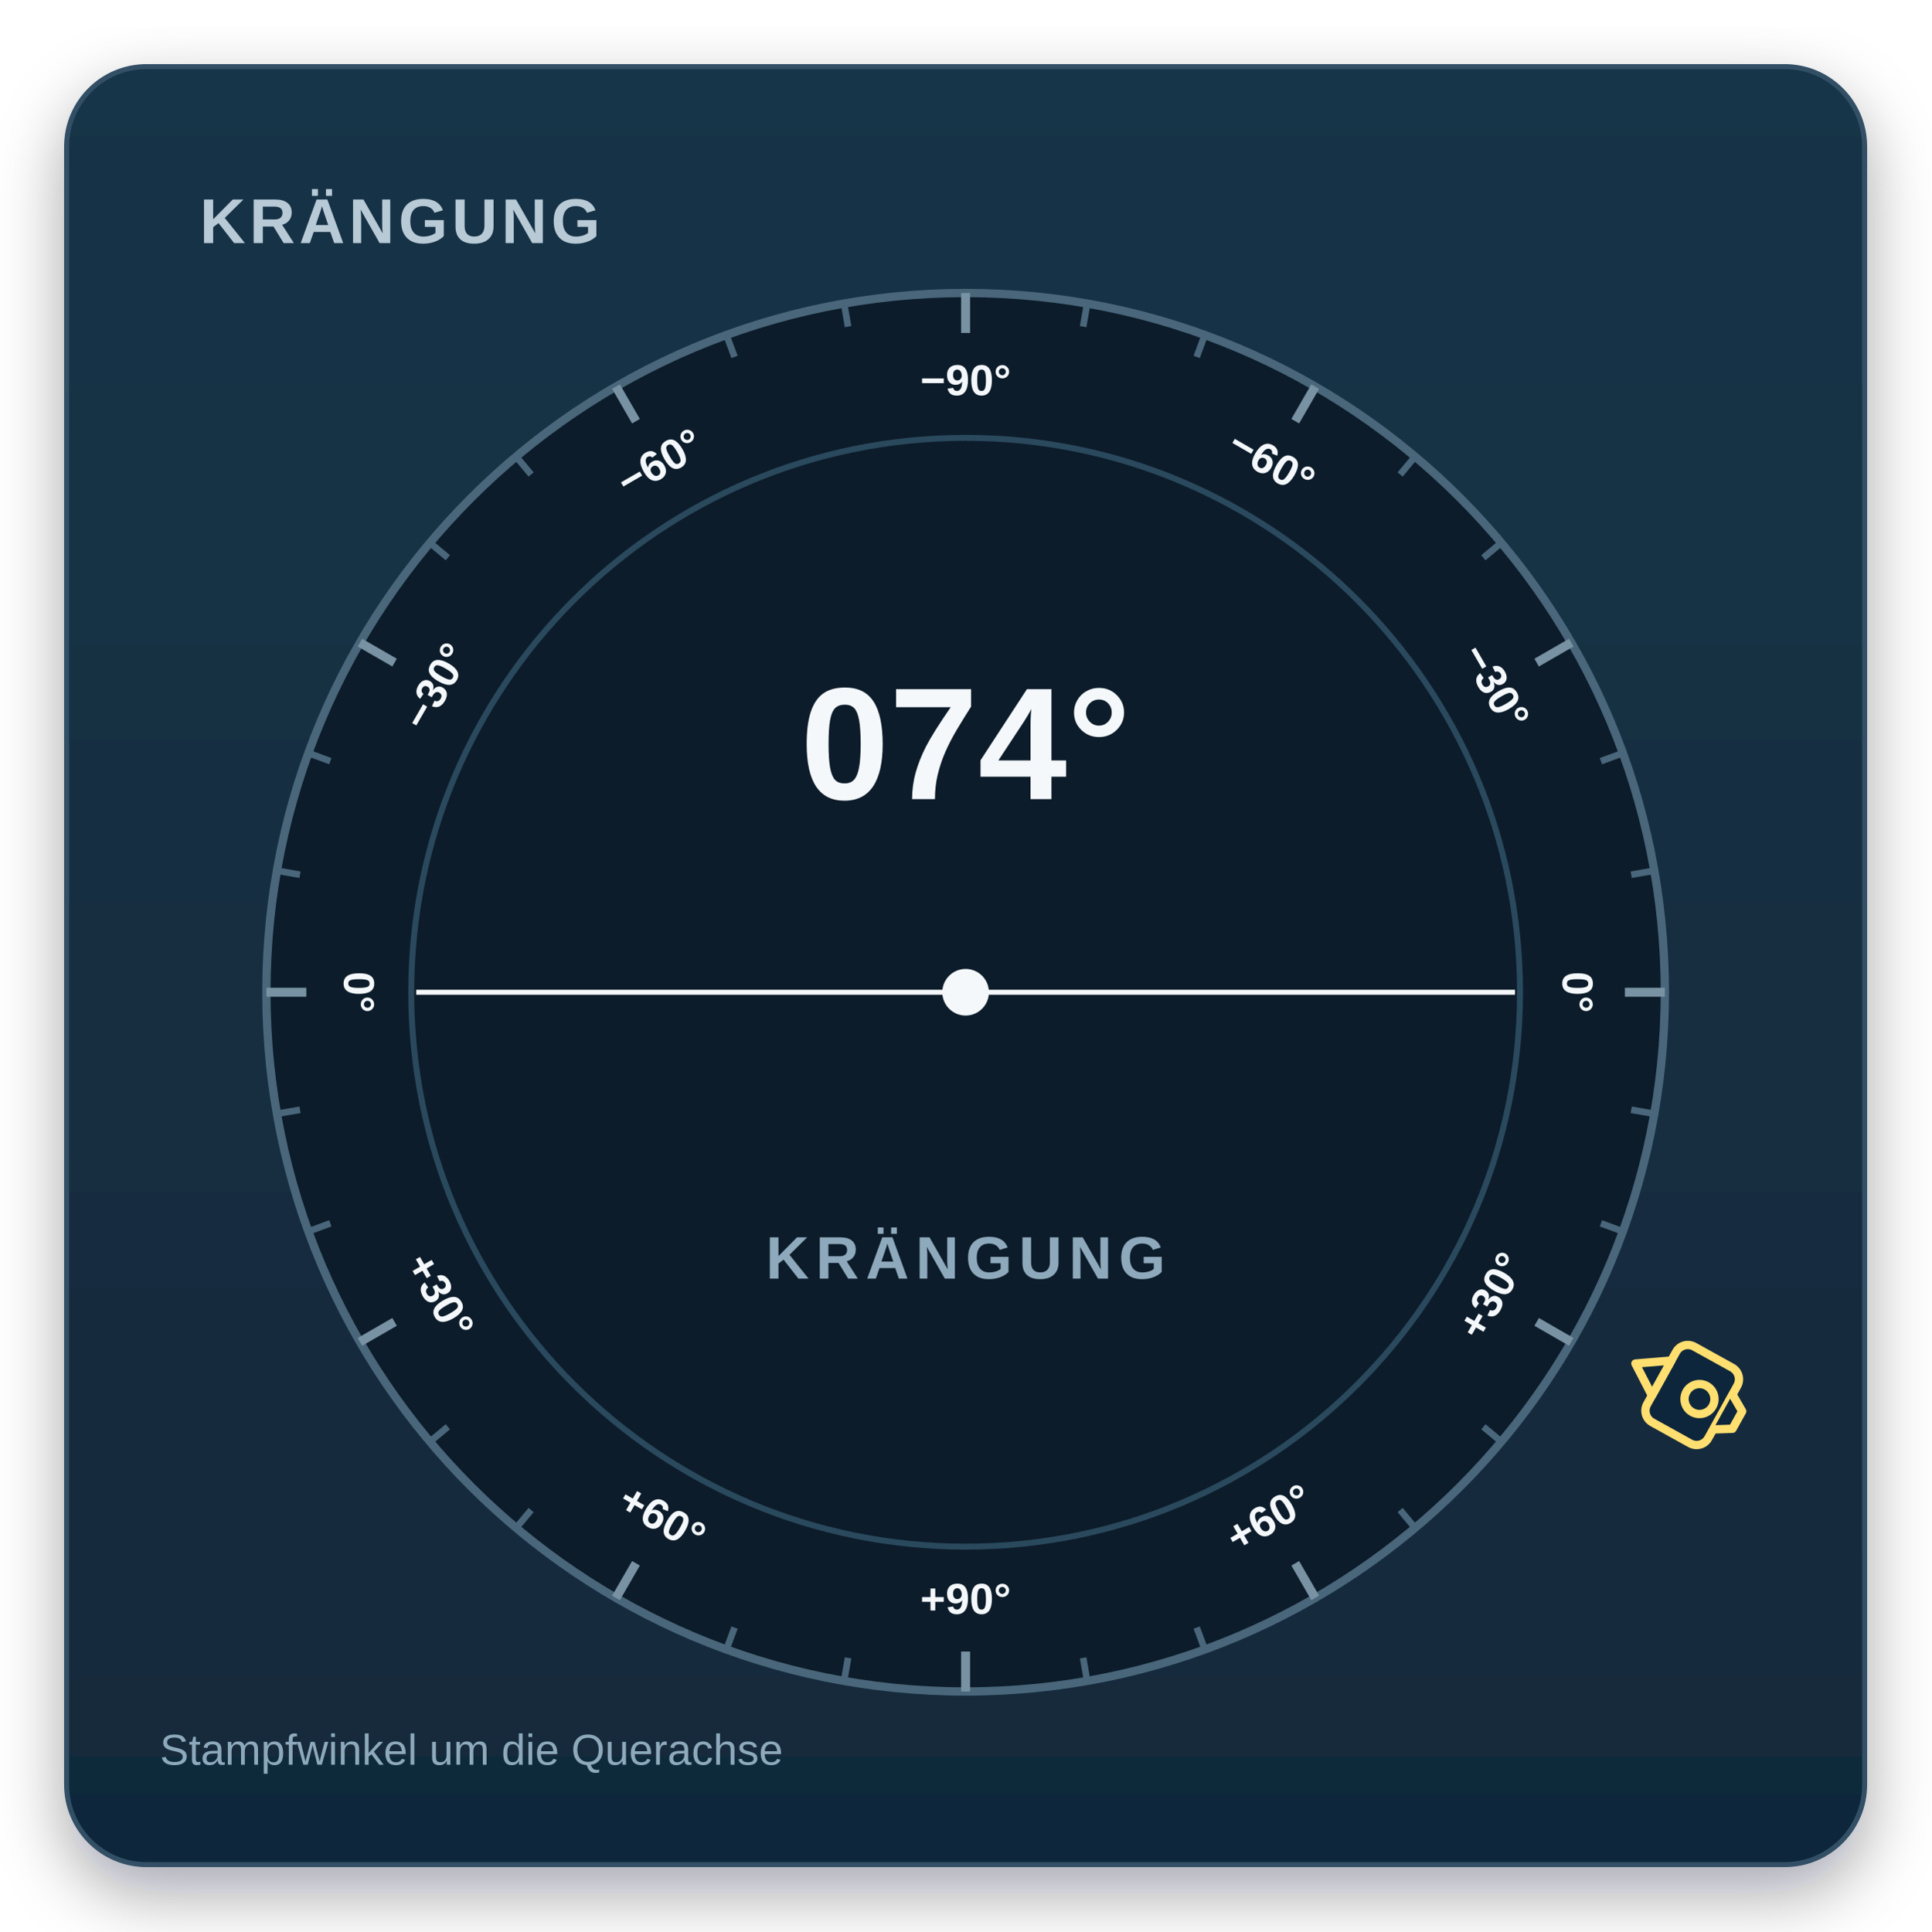
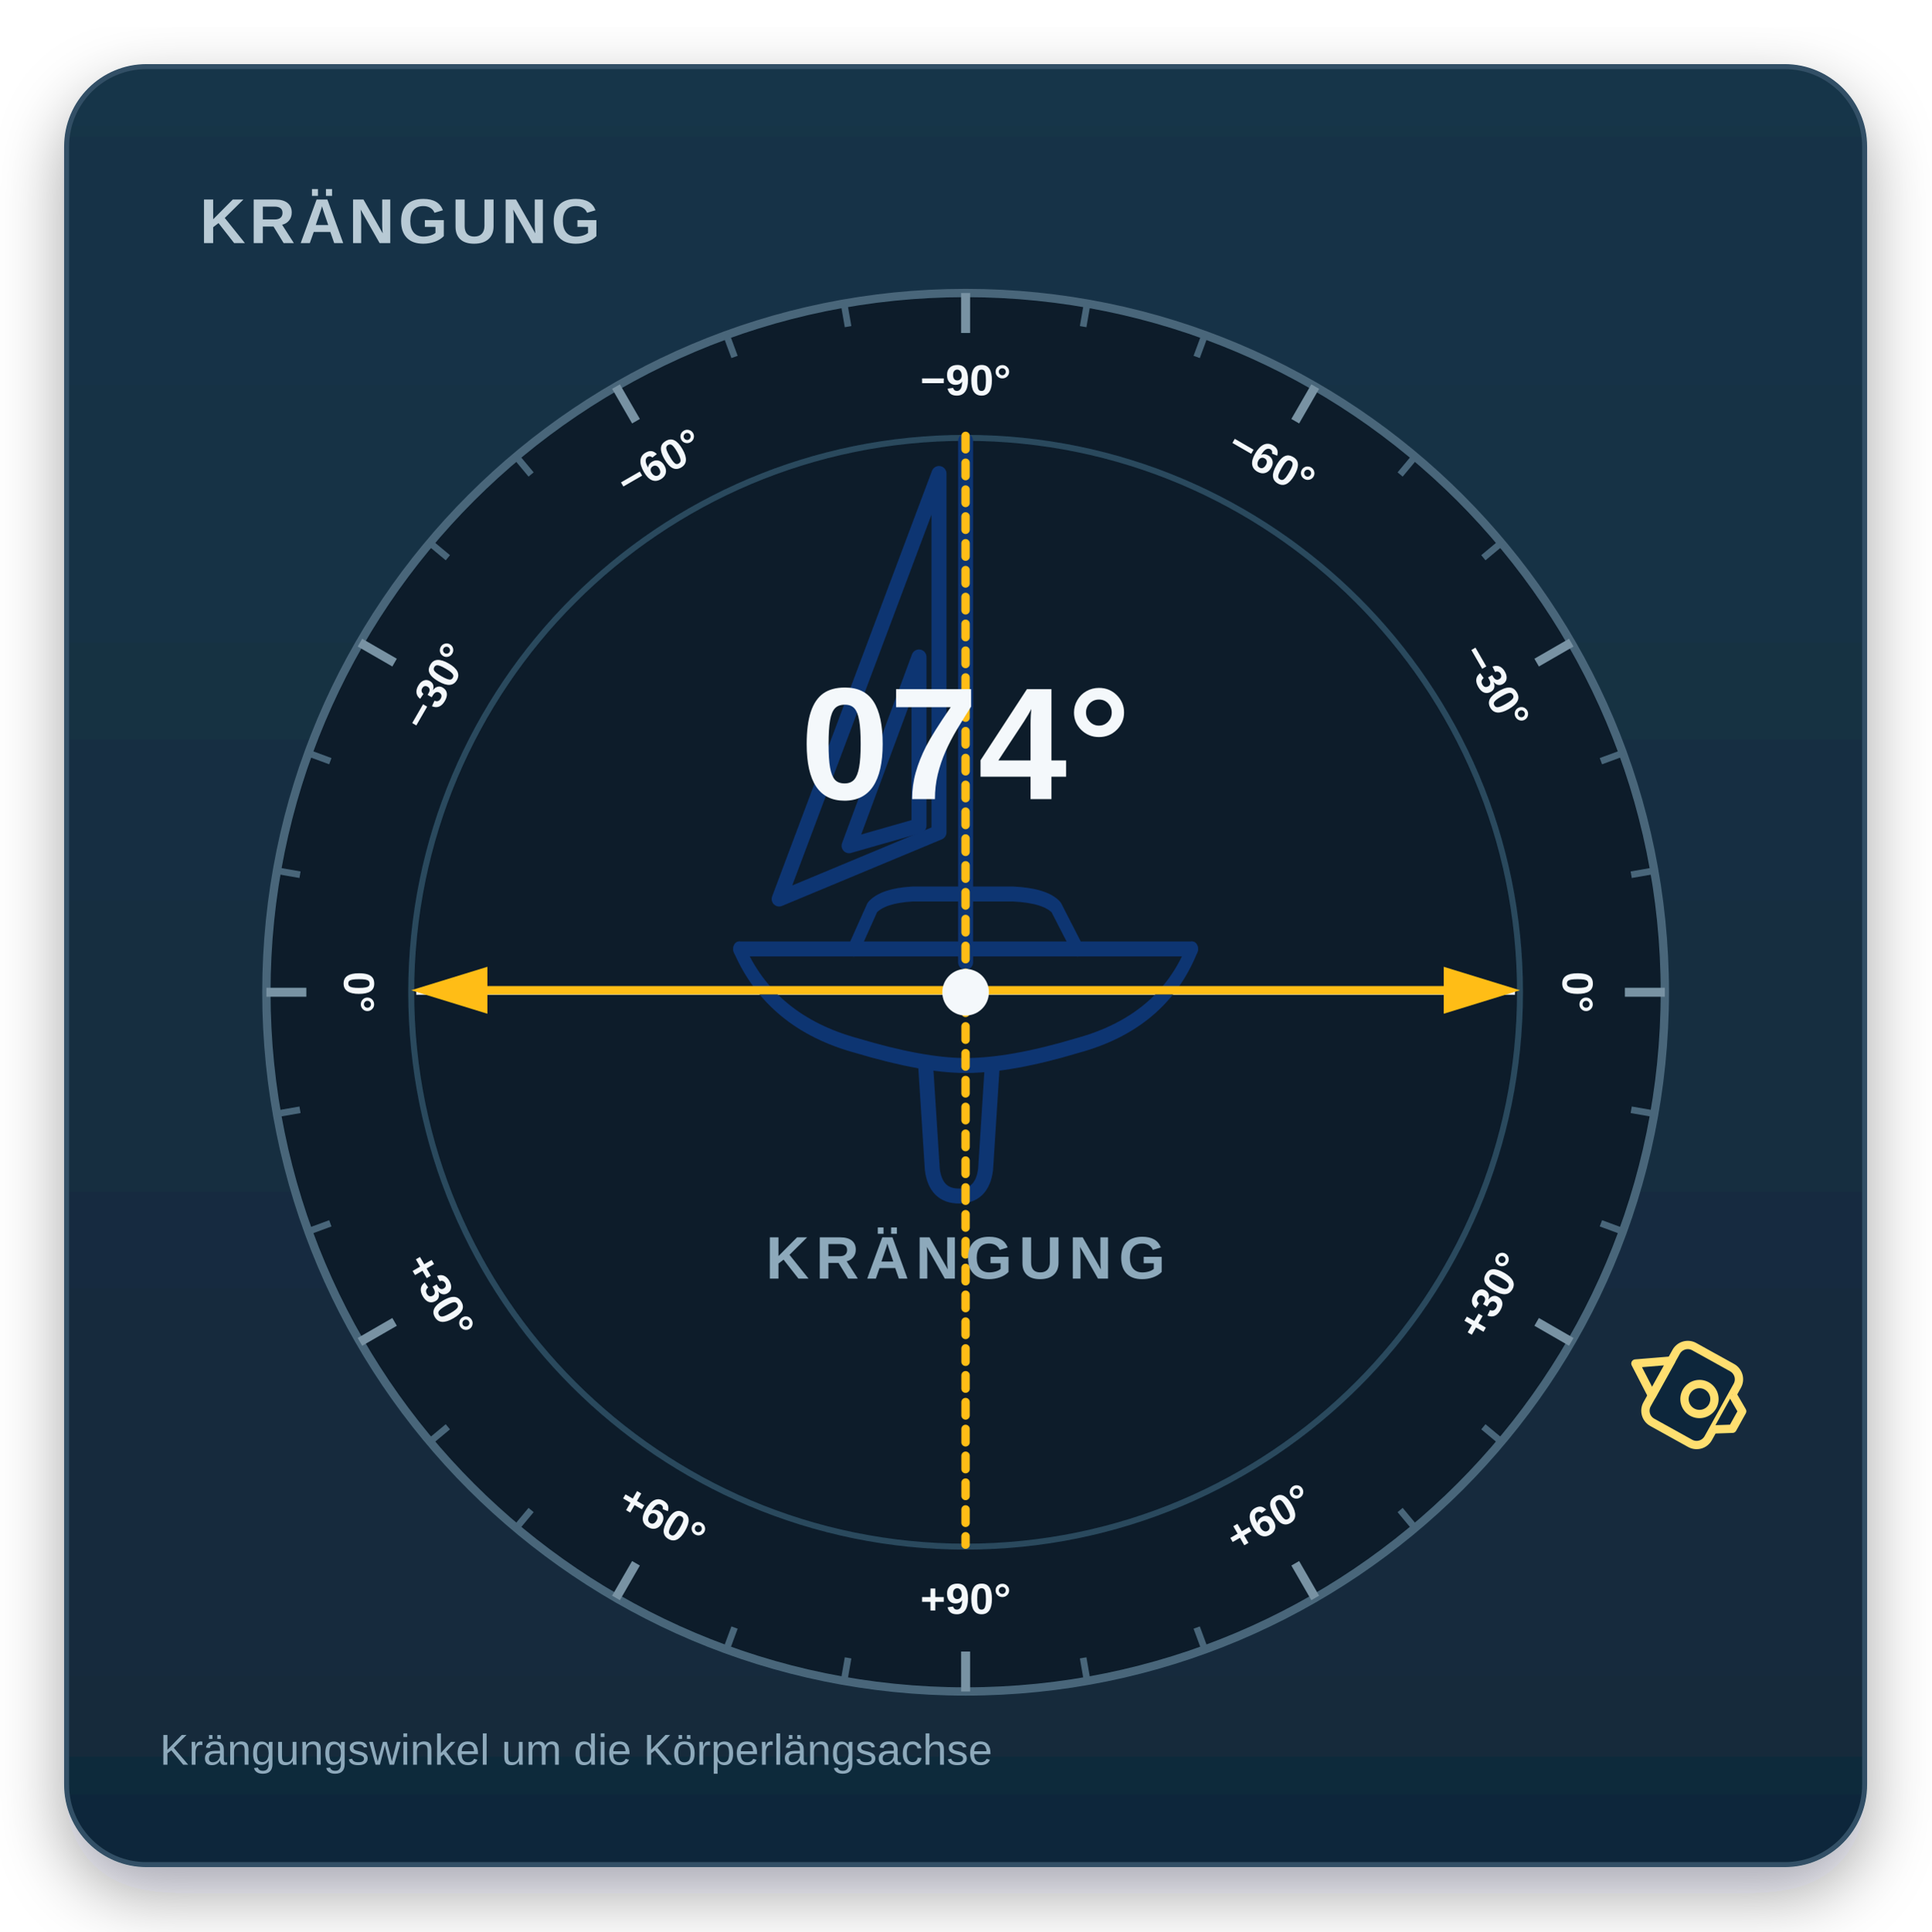
<svg xmlns="http://www.w3.org/2000/svg" width="580" height="580" viewBox="22 112 580 580" role="img" aria-labelledby="title desc">
  <defs>
    <linearGradient id="card" x1="0" y1="0" x2="0" y2="1">
      <stop offset="0" stop-color="#193448" />
      <stop offset="1" stop-color="#11283a" />
    </linearGradient>
    <filter id="shadow" x="-20%" y="-20%" width="140%" height="150%">
      <feDropShadow dx="0" dy="8" stdDeviation="10" flood-color="#000814" flood-opacity=".35" />
    </filter>
    <style>
      text { font-family: "Segoe UI", Arial, sans-serif; fill: #f4f8fb; }
      .card { fill: url(#card); stroke: #315066; stroke-width: 1.5; }
      .card-title { font-size: 19px; font-weight: 700; letter-spacing: 1.2px; fill: #b8cad5; }
      .small { font-size: 13px; fill: #8da9bb; }
      .dial-value { font-size: 48px; font-weight: 700; }
      .dial-caption { font-size: 17px; fill: #9eb4c2; }
      .dial-code { font-size: 18px; font-weight: 700; letter-spacing: 2px; fill: #8da9bb; }
      .tick-minor { stroke: #49667a; stroke-width: 2; }
      .tick-major { stroke: #7892a3; stroke-width: 2.7; }
      .camera { fill: #11283a; stroke: #ffdf70; stroke-width: 2.5; stroke-linejoin: round; }
    </style>
  </defs>
  <g id="master_widget" filter="url(#shadow)">
    <rect class="card" x="42" y="132" width="540" height="540" rx="24" />
    <text x="82" y="185" class="card-title">KRÄNGUNG</text>
-     <text x="70" y="642" class="small">Stampfwinkel um die Querachse</text>
+     <text x="70" y="642" class="small">Krängungswinkel um die Körperlängsachse</text>
    <g id="compass_face" transform="translate(0 5)">
      <circle cx="312" cy="405" r="210" fill="#0b1c2a" stroke="#49667a" stroke-width="2.5" />
      <circle cx="312" cy="405" r="166.5" fill="none" stroke="#29485d" stroke-width="1.8" />
      <line id="pitch_zero_line" x1="147" y1="405" x2="477" y2="405" stroke="#f4f8fb" stroke-width="1.5" />
      <g id="pitch_scale_ticks" fill="none">
        <line class="tick-major" x1="312.0" y1="207.0" x2="312.0" y2="195.0" />
        <line class="tick-minor" x1="347.3" y1="205.1" x2="348.5" y2="198.2" />
        <line class="tick-minor" x1="381.4" y1="214.2" x2="383.8" y2="207.7" />
        <line class="tick-major" x1="411.0" y1="233.5" x2="417.0" y2="223.1" />
        <line class="tick-minor" x1="442.5" y1="249.5" x2="447.0" y2="244.1" />
        <line class="tick-minor" x1="467.5" y1="274.5" x2="472.9" y2="270.0" />
        <line class="tick-major" x1="483.5" y1="306.0" x2="493.9" y2="300.0" />
        <line class="tick-minor" x1="502.8" y1="335.6" x2="509.3" y2="333.2" />
        <line class="tick-minor" x1="511.9" y1="369.7" x2="518.8" y2="368.5" />
        <line class="tick-major" x1="510.0" y1="405.0" x2="522.0" y2="405.0" />
        <line class="tick-minor" x1="511.9" y1="440.3" x2="518.8" y2="441.5" />
        <line class="tick-minor" x1="502.8" y1="474.4" x2="509.3" y2="476.8" />
        <line class="tick-major" x1="483.5" y1="504.0" x2="493.9" y2="510.0" />
        <line class="tick-minor" x1="467.5" y1="535.5" x2="472.9" y2="540.0" />
        <line class="tick-minor" x1="442.5" y1="560.5" x2="447.0" y2="565.9" />
        <line class="tick-major" x1="411.0" y1="576.5" x2="417.0" y2="586.9" />
        <line class="tick-minor" x1="381.4" y1="595.8" x2="383.8" y2="602.3" />
        <line class="tick-minor" x1="347.3" y1="604.9" x2="348.5" y2="611.8" />
        <line class="tick-major" x1="312.0" y1="603.0" x2="312.0" y2="615.0" />
        <line class="tick-minor" x1="276.7" y1="604.9" x2="275.5" y2="611.8" />
        <line class="tick-minor" x1="242.6" y1="595.8" x2="240.2" y2="602.3" />
        <line class="tick-major" x1="213.0" y1="576.5" x2="207.0" y2="586.9" />
        <line class="tick-minor" x1="181.5" y1="560.5" x2="177.0" y2="565.9" />
        <line class="tick-minor" x1="156.5" y1="535.5" x2="151.1" y2="540.0" />
        <line class="tick-major" x1="140.5" y1="504.0" x2="130.1" y2="510.0" />
        <line class="tick-minor" x1="121.2" y1="474.4" x2="114.7" y2="476.8" />
        <line class="tick-minor" x1="112.1" y1="440.3" x2="105.2" y2="441.5" />
        <line class="tick-major" x1="114.0" y1="405.0" x2="102.0" y2="405.0" />
        <line class="tick-minor" x1="112.1" y1="369.7" x2="105.2" y2="368.5" />
        <line class="tick-minor" x1="121.2" y1="335.6" x2="114.7" y2="333.2" />
        <line class="tick-major" x1="140.5" y1="306.0" x2="130.1" y2="300.0" />
        <line class="tick-minor" x1="156.5" y1="274.5" x2="151.1" y2="270.0" />
        <line class="tick-minor" x1="181.5" y1="249.5" x2="177.0" y2="244.1" />
        <line class="tick-major" x1="213.0" y1="233.5" x2="207.0" y2="223.1" />
        <line class="tick-minor" x1="242.6" y1="214.2" x2="240.2" y2="207.7" />
        <line class="tick-minor" x1="276.7" y1="205.1" x2="275.5" y2="198.2" />
      </g>
      <g id="pitch_scale_labels" class="small" text-anchor="middle" font-weight="700">
        <text transform="translate(312 222) rotate(0)" dominant-baseline="middle">−90°</text>
        <text transform="translate(403.5 246.5) rotate(30)" dominant-baseline="middle">−60°</text>
        <text transform="translate(470.5 313.5) rotate(60)" dominant-baseline="middle">−30°</text>
        <text transform="translate(495 405) rotate(90)" dominant-baseline="middle">0°</text>
        <text transform="translate(470.5 496.5) rotate(-60)" dominant-baseline="middle">+30°</text>
        <text transform="translate(403.5 563.5) rotate(-30)" dominant-baseline="middle">+60°</text>
        <text transform="translate(312 588) rotate(0)" dominant-baseline="middle">+90°</text>
        <text transform="translate(220.5 563.5) rotate(30)" dominant-baseline="middle">+60°</text>
        <text transform="translate(153.5 496.5) rotate(60)" dominant-baseline="middle">+30°</text>
        <text transform="translate(129 405) rotate(90)" dominant-baseline="middle">0°</text>
        <text transform="translate(153.5 313.5) rotate(-60)" dominant-baseline="middle">−30°</text>
        <text transform="translate(220.5 246.5) rotate(-30)" dominant-baseline="middle">−60°</text>
      </g>
+       <g id="kraengung_yacht_icon" transform="translate(150 179)">
+         <g fill="none" stroke="#0b3472" stroke-width="4.5" stroke-linecap="round" stroke-linejoin="round">
+           <path d="M162 60.4 V217" />
+           <path d="M154 70.2 L106 198 L154 178 Z" />
+           <path d="M148 125.3 L127 182 L148 176 Z" />
+           <g transform="translate(32.4 0) scale(0.8 1)">
+             <path d="M120 213 L127 200.5 Q131 197 142 196.5 H180 Q192 197 196 200.5 L204 213" />
+             <path d="M77 213 H247" />
+             <path d="M77 213 Q89 235 121 242 Q146 248 162 248 Q179 248 204 242 Q236 235 247 213" />
+           </g>
+           <path d="M150 248 L152 279.2 Q153 287.2 160 287.2 Q167 287.2 168 279.2 L170 248" />
+         </g>
+         <g id="kraengung_zeiger" transform="translate(2 79) translate(162 226) scale(1.007564) translate(-162 -226)" fill="none" stroke="#ffbd16" stroke-width="2.5" stroke-linecap="round" stroke-linejoin="round">
+           <path d="M13.341 147 H306.659" />
+           <path d="M-5.25 147 L17.472 140 L17.472 154 Z" fill="#ffbd16" stroke="none" />
+           <path d="M325.25 147 L302.528 140 L302.528 154 Z" fill="#ffbd16" stroke="none" />
+           <path id="kraengung_zeiger_senkrecht" d="M160 -18.25 V312.25" stroke-dasharray="4 4" />
+         </g>
+       </g>
      <g id="camera_symbol" transform="rotate(119 312 405)" class="camera">
        <rect x="299" y="145" width="26" height="21" rx="4" />
        <path d="M306 145 L309 140 L315 140 L318 145" />
        <path d="M306 166 L312 175 L318 166 Z" />
        <circle cx="312" cy="153" r="4.5" fill="none" />
      </g>
      <circle id="pivot" cx="312" cy="405" r="7" fill="#f4f8fb" />
      <text id="heading_value" x="312" y="347" text-anchor="middle" class="dial-value">074°</text>
      <text id="heading_code" x="312" y="491" text-anchor="middle" class="dial-code">KRÄNGUNG</text>
    </g>
  </g>
</svg>
